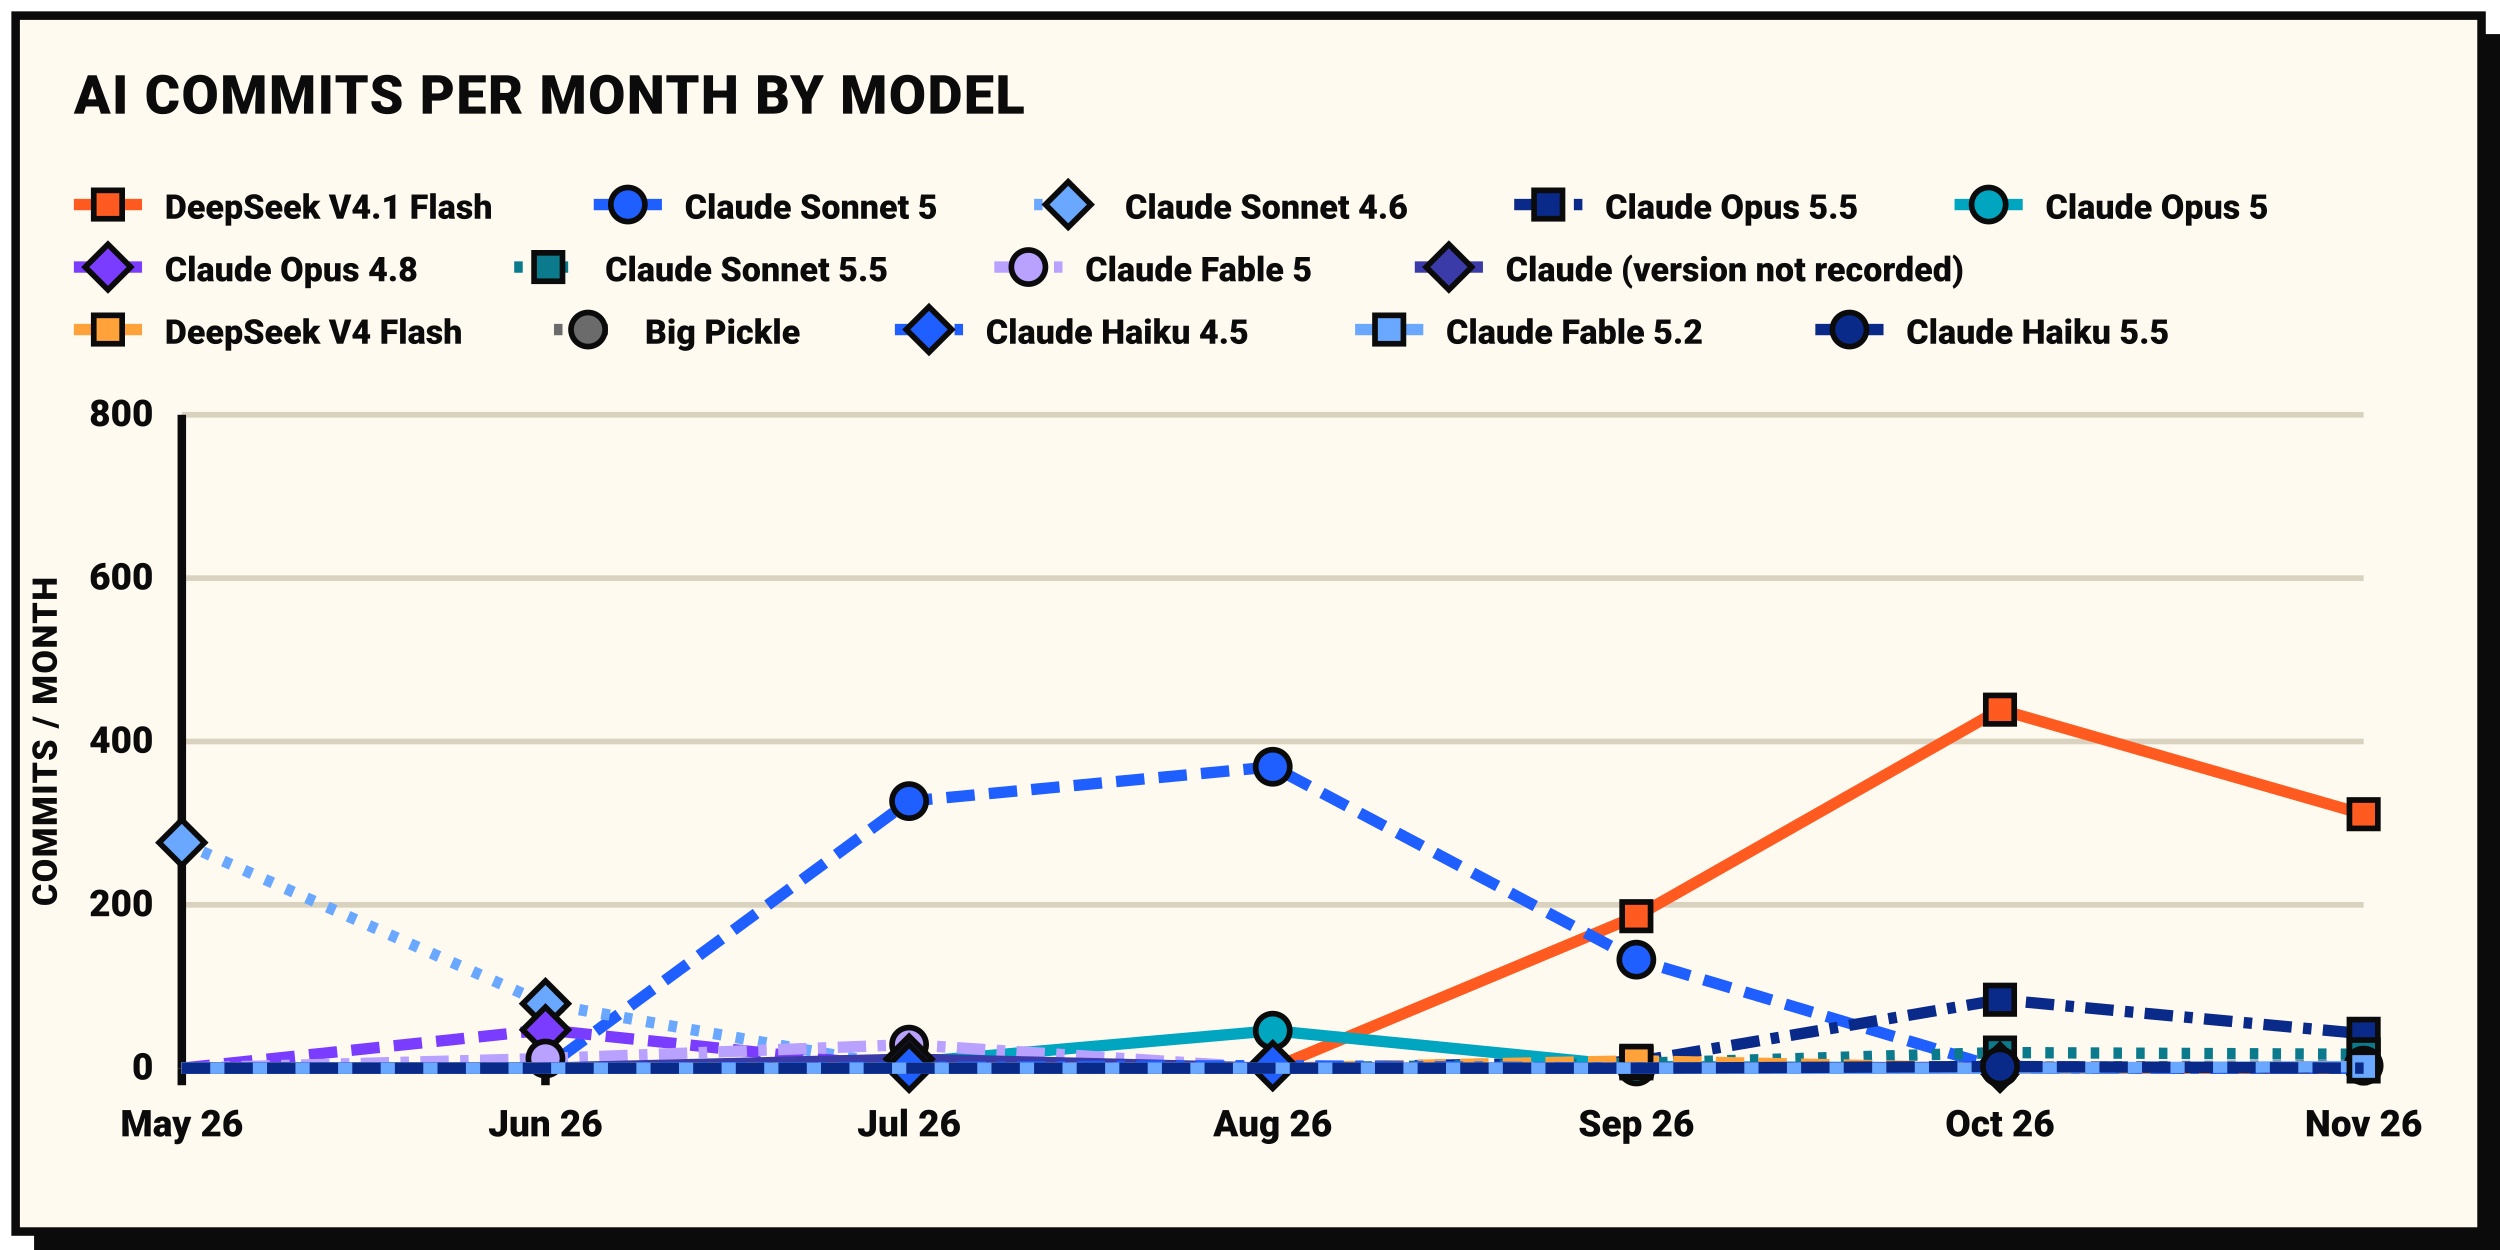
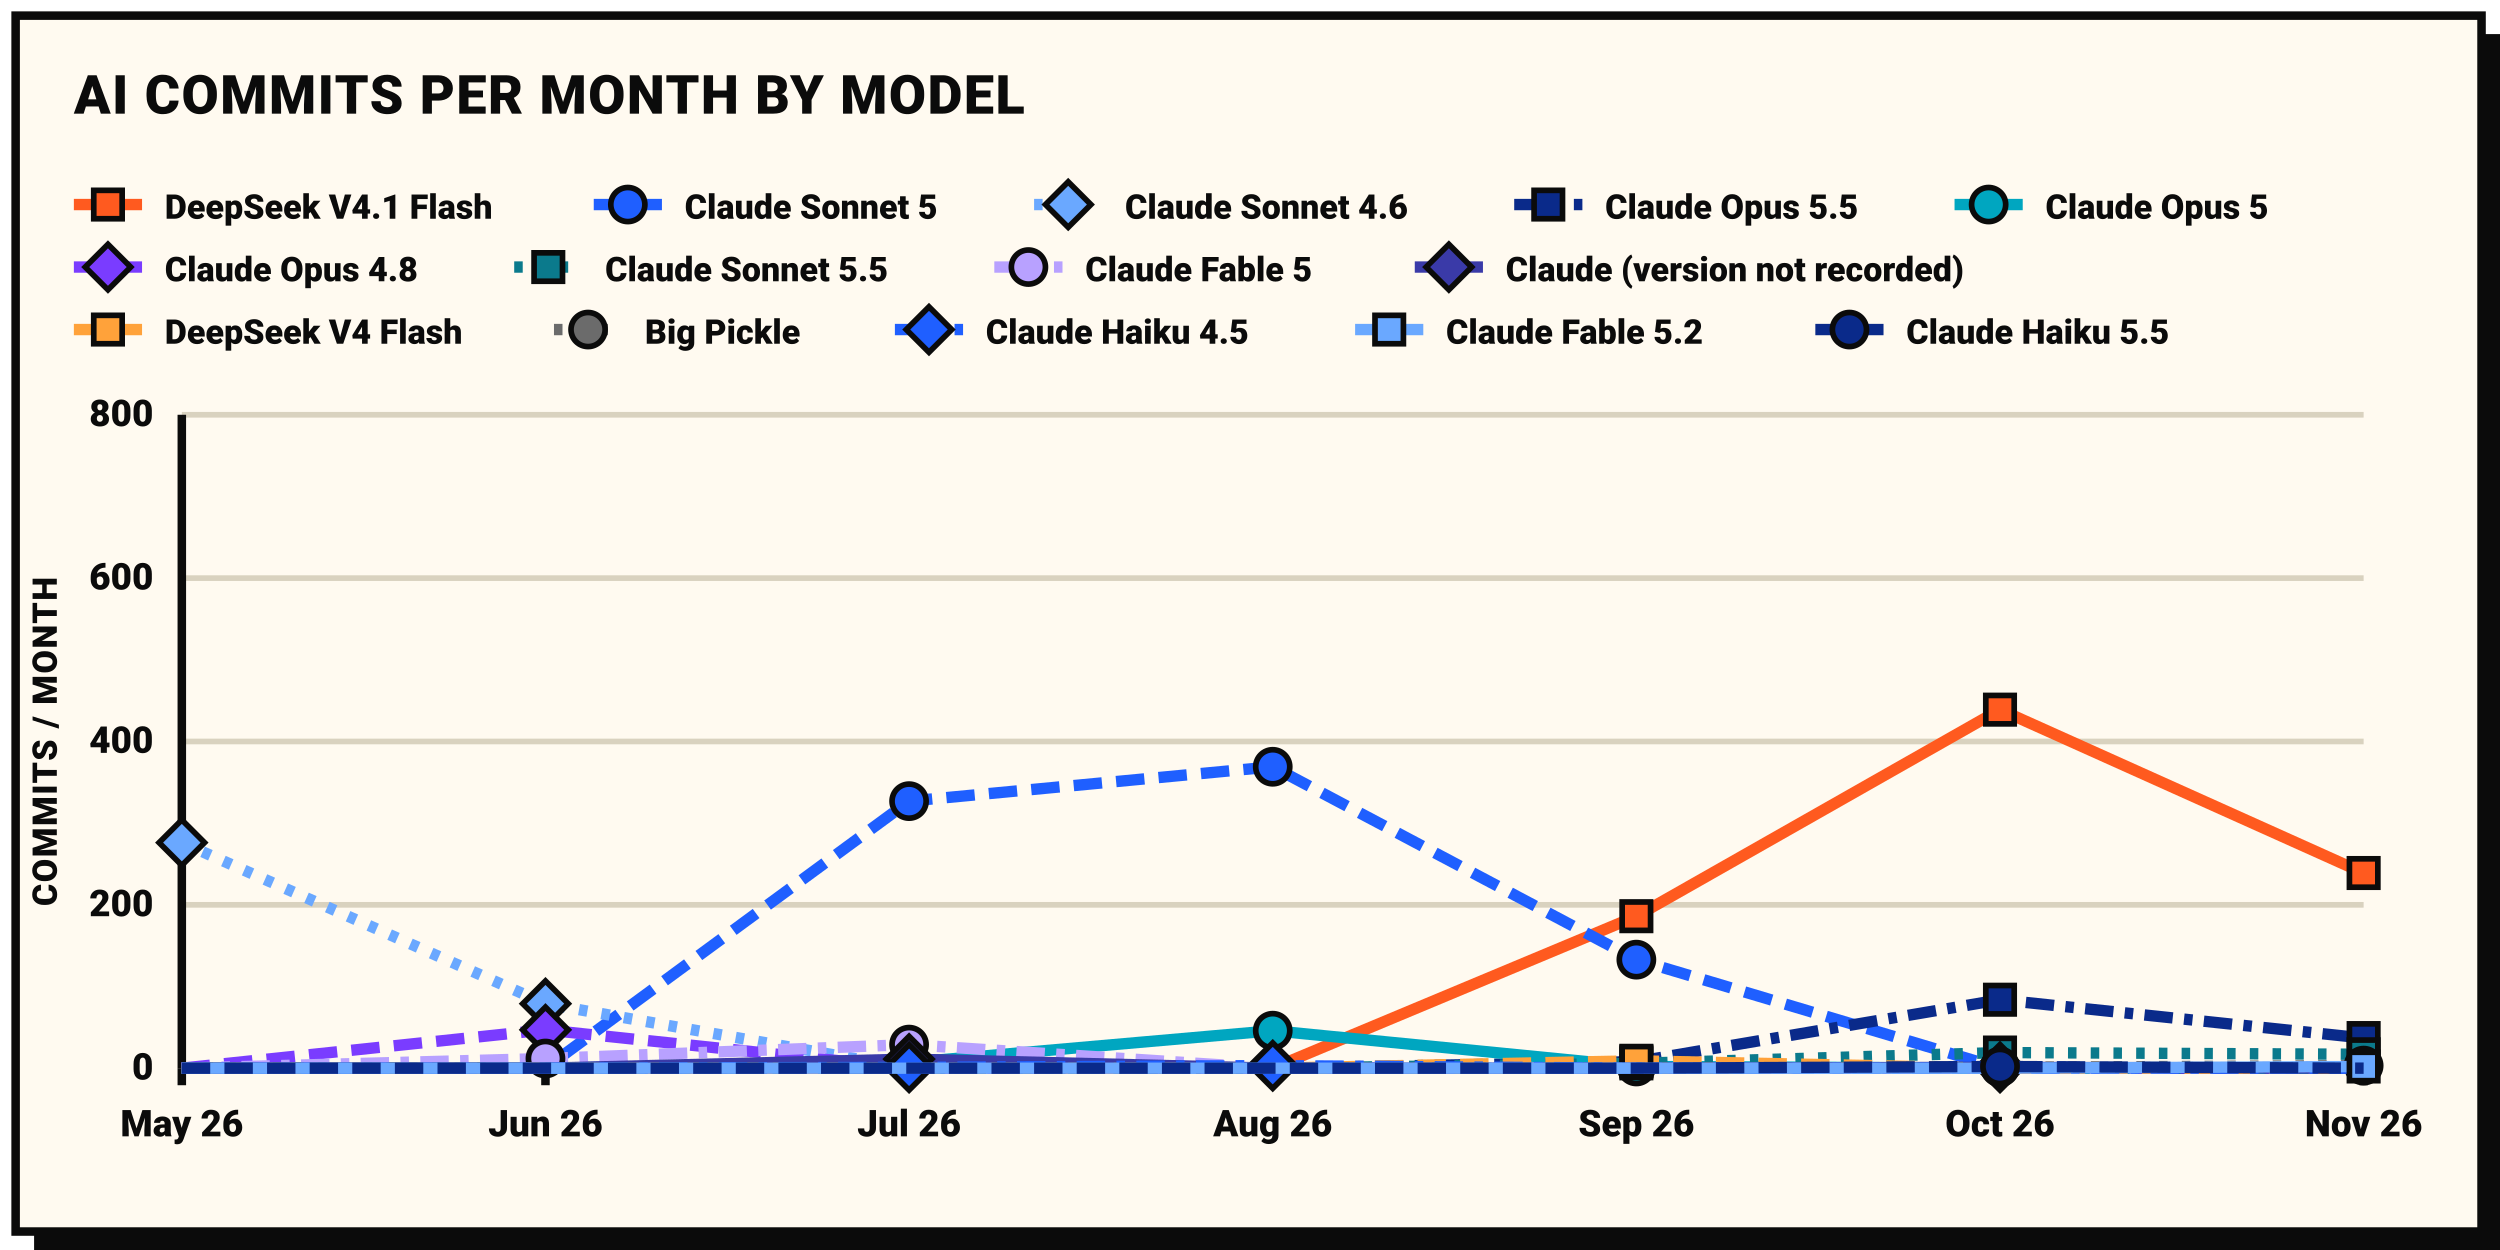
<svg xmlns="http://www.w3.org/2000/svg" viewBox="0 0 880 440" font-family="-apple-system, BlinkMacSystemFont, 'Segoe UI', Roboto, Helvetica, Arial, sans-serif" role="img" aria-labelledby="t d">
  <rect x="12" y="12" width="868" height="428" fill="#0b0b0b" />
  <rect x="5.5" y="5.5" width="868" height="428" fill="#fffaf0" stroke="#0b0b0b" stroke-width="3" />
  <text x="26" y="40" fill="#0b0b0b" font-weight="800" font-size="19" letter-spacing="0.5">AI COMMITS PER MONTH BY MODEL</text>
  <line x1="26" y1="72" x2="50" y2="72" stroke="#ff5a1f" stroke-width="4" />
  <rect x="33.0" y="67.0" width="10" height="10" fill="#ff5a1f" stroke="#0b0b0b" stroke-width="2" />
  <text x="58" y="77" fill="#0b0b0b" font-weight="800" font-size="12">DeepSeek V4.1 Flash</text>
  <line x1="209" y1="72" x2="233" y2="72" stroke="#1f5fff" stroke-width="4" stroke-dasharray="10 5" />
  <circle cx="221.0" cy="72.0" r="6" fill="#1f5fff" stroke="#0b0b0b" stroke-width="2" />
  <text x="241" y="77" fill="#0b0b0b" font-weight="800" font-size="12">Claude Sonnet 5</text>
  <line x1="364" y1="72" x2="388" y2="72" stroke="#6aa8ff" stroke-width="4" stroke-dasharray="3 5" />
  <polygon points="376.0,64.0 384.0,72.0 376.0,80.0 368.0,72.0" fill="#6aa8ff" stroke="#0b0b0b" stroke-width="2" />
  <text x="396" y="77" fill="#0b0b0b" font-weight="800" font-size="12">Claude Sonnet 4.6</text>
  <line x1="533" y1="72" x2="557" y2="72" stroke="#0a2a8a" stroke-width="4" stroke-dasharray="10 4 3 4" />
  <rect x="540.0" y="67.0" width="10" height="10" fill="#0a2a8a" stroke="#0b0b0b" stroke-width="2" />
  <text x="565" y="77" fill="#0b0b0b" font-weight="800" font-size="12">Claude Opus 5.5</text>
  <line x1="688" y1="72" x2="712" y2="72" stroke="#00a6c0" stroke-width="4" />
  <circle cx="700.0" cy="72.0" r="6" fill="#00a6c0" stroke="#0b0b0b" stroke-width="2" />
  <text x="720" y="77" fill="#0b0b0b" font-weight="800" font-size="12">Claude Opus 5</text>
  <line x1="26" y1="94" x2="50" y2="94" stroke="#7a3cff" stroke-width="4" stroke-dasharray="10 5" />
  <polygon points="38.0,86.0 46.0,94.0 38.0,102.0 30.0,94.0" fill="#7a3cff" stroke="#0b0b0b" stroke-width="2" />
  <text x="58" y="99" fill="#0b0b0b" font-weight="800" font-size="12">Claude Opus 4.8</text>
  <line x1="181" y1="94" x2="205" y2="94" stroke="#0b7a8c" stroke-width="4" stroke-dasharray="3 5" />
  <rect x="188.0" y="89.0" width="10" height="10" fill="#0b7a8c" stroke="#0b0b0b" stroke-width="2" />
  <text x="213" y="99" fill="#0b0b0b" font-weight="800" font-size="12">Claude Sonnet 5.5</text>
  <line x1="350" y1="94" x2="374" y2="94" stroke="#b8a1ff" stroke-width="4" stroke-dasharray="10 4 3 4" />
  <circle cx="362.0" cy="94.0" r="6" fill="#b8a1ff" stroke="#0b0b0b" stroke-width="2" />
  <text x="382" y="99" fill="#0b0b0b" font-weight="800" font-size="12">Claude Fable 5</text>
  <line x1="498" y1="94" x2="522" y2="94" stroke="#3a3aa8" stroke-width="4" />
  <polygon points="510.0,86.0 518.0,94.0 510.0,102.0 502.0,94.0" fill="#3a3aa8" stroke="#0b0b0b" stroke-width="2" />
  <text x="530" y="99" fill="#0b0b0b" font-weight="800" font-size="12">Claude (version not recorded)</text>
  <line x1="26" y1="116" x2="50" y2="116" stroke="#ffa23a" stroke-width="4" stroke-dasharray="10 5" />
  <rect x="33.0" y="111.0" width="10" height="10" fill="#ffa23a" stroke="#0b0b0b" stroke-width="2" />
  <text x="58" y="121" fill="#0b0b0b" font-weight="800" font-size="12">DeepSeek V4 Flash</text>
  <line x1="195" y1="116" x2="219" y2="116" stroke="#6b6b6b" stroke-width="4" stroke-dasharray="3 5" />
  <circle cx="207.0" cy="116.0" r="6" fill="#6b6b6b" stroke="#0b0b0b" stroke-width="2" />
  <text x="227" y="121" fill="#0b0b0b" font-weight="800" font-size="12">Big Pickle</text>
  <line x1="315" y1="116" x2="339" y2="116" stroke="#1f5fff" stroke-width="4" stroke-dasharray="10 4 3 4" />
  <polygon points="327.0,108.0 335.0,116.0 327.0,124.0 319.0,116.0" fill="#1f5fff" stroke="#0b0b0b" stroke-width="2" />
  <text x="347" y="121" fill="#0b0b0b" font-weight="800" font-size="12">Claude Haiku 4.5</text>
  <line x1="477" y1="116" x2="501" y2="116" stroke="#6aa8ff" stroke-width="4" />
  <rect x="484.0" y="111.0" width="10" height="10" fill="#6aa8ff" stroke="#0b0b0b" stroke-width="2" />
  <text x="509" y="121" fill="#0b0b0b" font-weight="800" font-size="12">Claude Fable 5.2</text>
  <line x1="639" y1="116" x2="663" y2="116" stroke="#0a2a8a" stroke-width="4" stroke-dasharray="10 5" />
  <circle cx="651.0" cy="116.0" r="6" fill="#0a2a8a" stroke="#0b0b0b" stroke-width="2" />
  <text x="671" y="121" fill="#0b0b0b" font-weight="800" font-size="12">Claude Haiku 5.5</text>
  <line x1="64" y1="376" x2="832" y2="376" stroke="#0b0b0b" stroke-width="3" />
  <text x="54" y="380" fill="#0b0b0b" font-weight="800" font-size="13" text-anchor="end">0</text>
  <line x1="64" y1="318.5" x2="832" y2="318.5" stroke="#d9d2bf" stroke-width="2" />
  <text x="54" y="322.5" fill="#0b0b0b" font-weight="800" font-size="13" text-anchor="end">200</text>
  <line x1="64" y1="261" x2="832" y2="261" stroke="#d9d2bf" stroke-width="2" />
  <text x="54" y="265" fill="#0b0b0b" font-weight="800" font-size="13" text-anchor="end">400</text>
  <line x1="64" y1="203.5" x2="832" y2="203.5" stroke="#d9d2bf" stroke-width="2" />
  <text x="54" y="207.5" fill="#0b0b0b" font-weight="800" font-size="13" text-anchor="end">600</text>
  <line x1="64" y1="146" x2="832" y2="146" stroke="#d9d2bf" stroke-width="2" />
  <text x="54" y="150" fill="#0b0b0b" font-weight="800" font-size="13" text-anchor="end">800</text>
  <line x1="64" y1="146" x2="64" y2="376" stroke="#0b0b0b" stroke-width="3" />
  <line x1="64" y1="376" x2="64" y2="382" stroke="#0b0b0b" stroke-width="3" />
  <text x="64" y="400" fill="#0b0b0b" font-weight="800" font-size="13" text-anchor="middle">May 26</text>
  <line x1="192" y1="376" x2="192" y2="382" stroke="#0b0b0b" stroke-width="3" />
  <text x="192" y="400" fill="#0b0b0b" font-weight="800" font-size="13" text-anchor="middle">Jun 26</text>
  <line x1="320" y1="376" x2="320" y2="382" stroke="#0b0b0b" stroke-width="3" />
  <text x="320" y="400" fill="#0b0b0b" font-weight="800" font-size="13" text-anchor="middle">Jul 26</text>
  <line x1="448" y1="376" x2="448" y2="382" stroke="#0b0b0b" stroke-width="3" />
  <text x="448" y="400" fill="#0b0b0b" font-weight="800" font-size="13" text-anchor="middle">Aug 26</text>
  <line x1="576" y1="376" x2="576" y2="382" stroke="#0b0b0b" stroke-width="3" />
  <text x="576" y="400" fill="#0b0b0b" font-weight="800" font-size="13" text-anchor="middle">Sep 26</text>
  <line x1="704" y1="376" x2="704" y2="382" stroke="#0b0b0b" stroke-width="3" />
  <text x="704" y="400" fill="#0b0b0b" font-weight="800" font-size="13" text-anchor="middle">Oct 26</text>
  <line x1="832" y1="376" x2="832" y2="382" stroke="#0b0b0b" stroke-width="3" />
  <text x="832" y="400" fill="#0b0b0b" font-weight="800" font-size="13" text-anchor="middle">Nov 26</text>
  <text x="20" y="261" fill="#0b0b0b" font-weight="800" font-size="12" text-anchor="middle" letter-spacing="0.5" transform="rotate(-90 20 261)">COMMITS / MONTH</text>
-   <polyline points="64.0,376.0 192.0,376.0 320.0,376.0 448.0,376.0 576.0,322.5 704.0,249.8 832.0,286.6" fill="none" stroke="#ff5a1f" stroke-width="4" stroke-linejoin="miter" />
+   <polyline points="64.0,376.0 192.0,376.0 320.0,376.0 448.0,376.0 576.0,322.5 704.0,249.8 832.0,307.3" fill="none" stroke="#ff5a1f" stroke-width="4" stroke-linejoin="miter" />
  <rect x="571.0" y="317.5" width="10" height="10" fill="#ff5a1f" stroke="#0b0b0b" stroke-width="2" />
  <rect x="699.0" y="244.8" width="10" height="10" fill="#ff5a1f" stroke="#0b0b0b" stroke-width="2" />
-   <rect x="827.0" y="281.6" width="10" height="10" fill="#ff5a1f" stroke="#0b0b0b" stroke-width="2" />
+   <rect x="827.0" y="302.3" width="10" height="10" fill="#ff5a1f" stroke="#0b0b0b" stroke-width="2" />
  <polyline points="64.0,376.0 192.0,376.0 320.0,282.0 448.0,269.9 576.0,337.8 704.0,376.0 832.0,376.0" fill="none" stroke="#1f5fff" stroke-width="4" stroke-linejoin="miter" stroke-dasharray="10 5" />
  <circle cx="320.0" cy="282.0" r="6" fill="#1f5fff" stroke="#0b0b0b" stroke-width="2" />
  <circle cx="448.0" cy="269.9" r="6" fill="#1f5fff" stroke="#0b0b0b" stroke-width="2" />
  <circle cx="576.0" cy="337.8" r="6" fill="#1f5fff" stroke="#0b0b0b" stroke-width="2" />
  <polyline points="64.0,296.6 192.0,353.3 320.0,376.0 448.0,376.0 576.0,376.0 704.0,376.0 832.0,376.0" fill="none" stroke="#6aa8ff" stroke-width="4" stroke-linejoin="miter" stroke-dasharray="3 5" />
  <polygon points="64.0,288.6 72.0,296.6 64.0,304.6 56.0,296.6" fill="#6aa8ff" stroke="#0b0b0b" stroke-width="2" />
  <polygon points="192.0,345.3 200.0,353.3 192.0,361.3 184.0,353.3" fill="#6aa8ff" stroke="#0b0b0b" stroke-width="2" />
-   <polyline points="64.0,376.0 192.0,376.0 320.0,376.0 448.0,376.0 576.0,373.7 704.0,351.9 832.0,363.9" fill="none" stroke="#0a2a8a" stroke-width="4" stroke-linejoin="miter" stroke-dasharray="10 4 3 4" />
+   <polyline points="64.0,376.0 192.0,376.0 320.0,376.0 448.0,376.0 576.0,373.7 704.0,351.9 832.0,365.4" fill="none" stroke="#0a2a8a" stroke-width="4" stroke-linejoin="miter" stroke-dasharray="10 4 3 4" />
  <rect x="571.0" y="368.7" width="10" height="10" fill="#0a2a8a" stroke="#0b0b0b" stroke-width="2" />
  <rect x="699.0" y="346.9" width="10" height="10" fill="#0a2a8a" stroke="#0b0b0b" stroke-width="2" />
-   <rect x="827.0" y="358.9" width="10" height="10" fill="#0a2a8a" stroke="#0b0b0b" stroke-width="2" />
+   <rect x="827.0" y="360.4" width="10" height="10" fill="#0a2a8a" stroke="#0b0b0b" stroke-width="2" />
  <polyline points="64.0,376.0 192.0,376.0 320.0,374.0 448.0,362.8 576.0,375.4 704.0,376.0 832.0,376.0" fill="none" stroke="#00a6c0" stroke-width="4" stroke-linejoin="miter" />
  <circle cx="320.0" cy="374.0" r="6" fill="#00a6c0" stroke="#0b0b0b" stroke-width="2" />
  <circle cx="448.0" cy="362.8" r="6" fill="#00a6c0" stroke="#0b0b0b" stroke-width="2" />
  <circle cx="576.0" cy="375.4" r="6" fill="#00a6c0" stroke="#0b0b0b" stroke-width="2" />
  <polyline points="64.0,376.0 192.0,362.5 320.0,376.0 448.0,376.0 576.0,376.0 704.0,376.0 832.0,376.0" fill="none" stroke="#7a3cff" stroke-width="4" stroke-linejoin="miter" stroke-dasharray="10 5" />
  <polygon points="192.0,354.5 200.0,362.5 192.0,370.5 184.0,362.5" fill="#7a3cff" stroke="#0b0b0b" stroke-width="2" />
  <polyline points="64.0,376.0 192.0,376.0 320.0,376.0 448.0,376.0 576.0,374.3 704.0,370.5 832.0,371.1" fill="none" stroke="#0b7a8c" stroke-width="4" stroke-linejoin="miter" stroke-dasharray="3 5" />
  <rect x="571.0" y="369.3" width="10" height="10" fill="#0b7a8c" stroke="#0b0b0b" stroke-width="2" />
  <rect x="699.0" y="365.5" width="10" height="10" fill="#0b7a8c" stroke="#0b0b0b" stroke-width="2" />
  <rect x="827.0" y="366.1" width="10" height="10" fill="#0b7a8c" stroke="#0b0b0b" stroke-width="2" />
  <polyline points="64.0,376.0 192.0,372.6 320.0,367.7 448.0,376.0 576.0,376.0 704.0,376.0 832.0,376.0" fill="none" stroke="#b8a1ff" stroke-width="4" stroke-linejoin="miter" stroke-dasharray="10 4 3 4" />
  <circle cx="192.0" cy="372.6" r="6" fill="#b8a1ff" stroke="#0b0b0b" stroke-width="2" />
  <circle cx="320.0" cy="367.7" r="6" fill="#b8a1ff" stroke="#0b0b0b" stroke-width="2" />
  <polyline points="64.0,376.0 192.0,376.0 320.0,372.8 448.0,376.0 576.0,376.0 704.0,375.7 832.0,376.0" fill="none" stroke="#3a3aa8" stroke-width="4" stroke-linejoin="miter" />
  <polygon points="320.0,364.8 328.0,372.8 320.0,380.8 312.0,372.8" fill="#3a3aa8" stroke="#0b0b0b" stroke-width="2" />
  <polygon points="704.0,367.7 712.0,375.7 704.0,383.7 696.0,375.7" fill="#3a3aa8" stroke="#0b0b0b" stroke-width="2" />
  <polyline points="64.0,376.0 192.0,376.0 320.0,376.0 448.0,376.0 576.0,373.4 704.0,376.0 832.0,376.0" fill="none" stroke="#ffa23a" stroke-width="4" stroke-linejoin="miter" stroke-dasharray="10 5" />
  <rect x="571.0" y="368.4" width="10" height="10" fill="#ffa23a" stroke="#0b0b0b" stroke-width="2" />
  <polyline points="64.0,376.0 192.0,376.0 320.0,376.0 448.0,376.0 576.0,376.0 704.0,375.7 832.0,375.1" fill="none" stroke="#6b6b6b" stroke-width="4" stroke-linejoin="miter" stroke-dasharray="3 5" />
  <circle cx="704.0" cy="375.7" r="6" fill="#6b6b6b" stroke="#0b0b0b" stroke-width="2" />
  <circle cx="832.0" cy="375.1" r="6" fill="#6b6b6b" stroke="#0b0b0b" stroke-width="2" />
  <polyline points="64.0,376.0 192.0,376.0 320.0,375.7 448.0,375.1 576.0,376.0 704.0,376.0 832.0,376.0" fill="none" stroke="#1f5fff" stroke-width="4" stroke-linejoin="miter" stroke-dasharray="10 4 3 4" />
  <polygon points="320.0,367.7 328.0,375.7 320.0,383.7 312.0,375.7" fill="#1f5fff" stroke="#0b0b0b" stroke-width="2" />
  <polygon points="448.0,367.1 456.0,375.1 448.0,383.1 440.0,375.1" fill="#1f5fff" stroke="#0b0b0b" stroke-width="2" />
  <polyline points="64.0,376.0 192.0,376.0 320.0,376.0 448.0,376.0 576.0,376.0 704.0,376.0 832.0,375.4" fill="none" stroke="#6aa8ff" stroke-width="4" stroke-linejoin="miter" />
  <rect x="827.0" y="370.4" width="10" height="10" fill="#6aa8ff" stroke="#0b0b0b" stroke-width="2" />
  <polyline points="64.0,376.0 192.0,376.0 320.0,376.0 448.0,376.0 576.0,376.0 704.0,375.4 832.0,376.0" fill="none" stroke="#0a2a8a" stroke-width="4" stroke-linejoin="miter" stroke-dasharray="10 5" />
  <circle cx="704.0" cy="375.4" r="6" fill="#0a2a8a" stroke="#0b0b0b" stroke-width="2" />
</svg>
